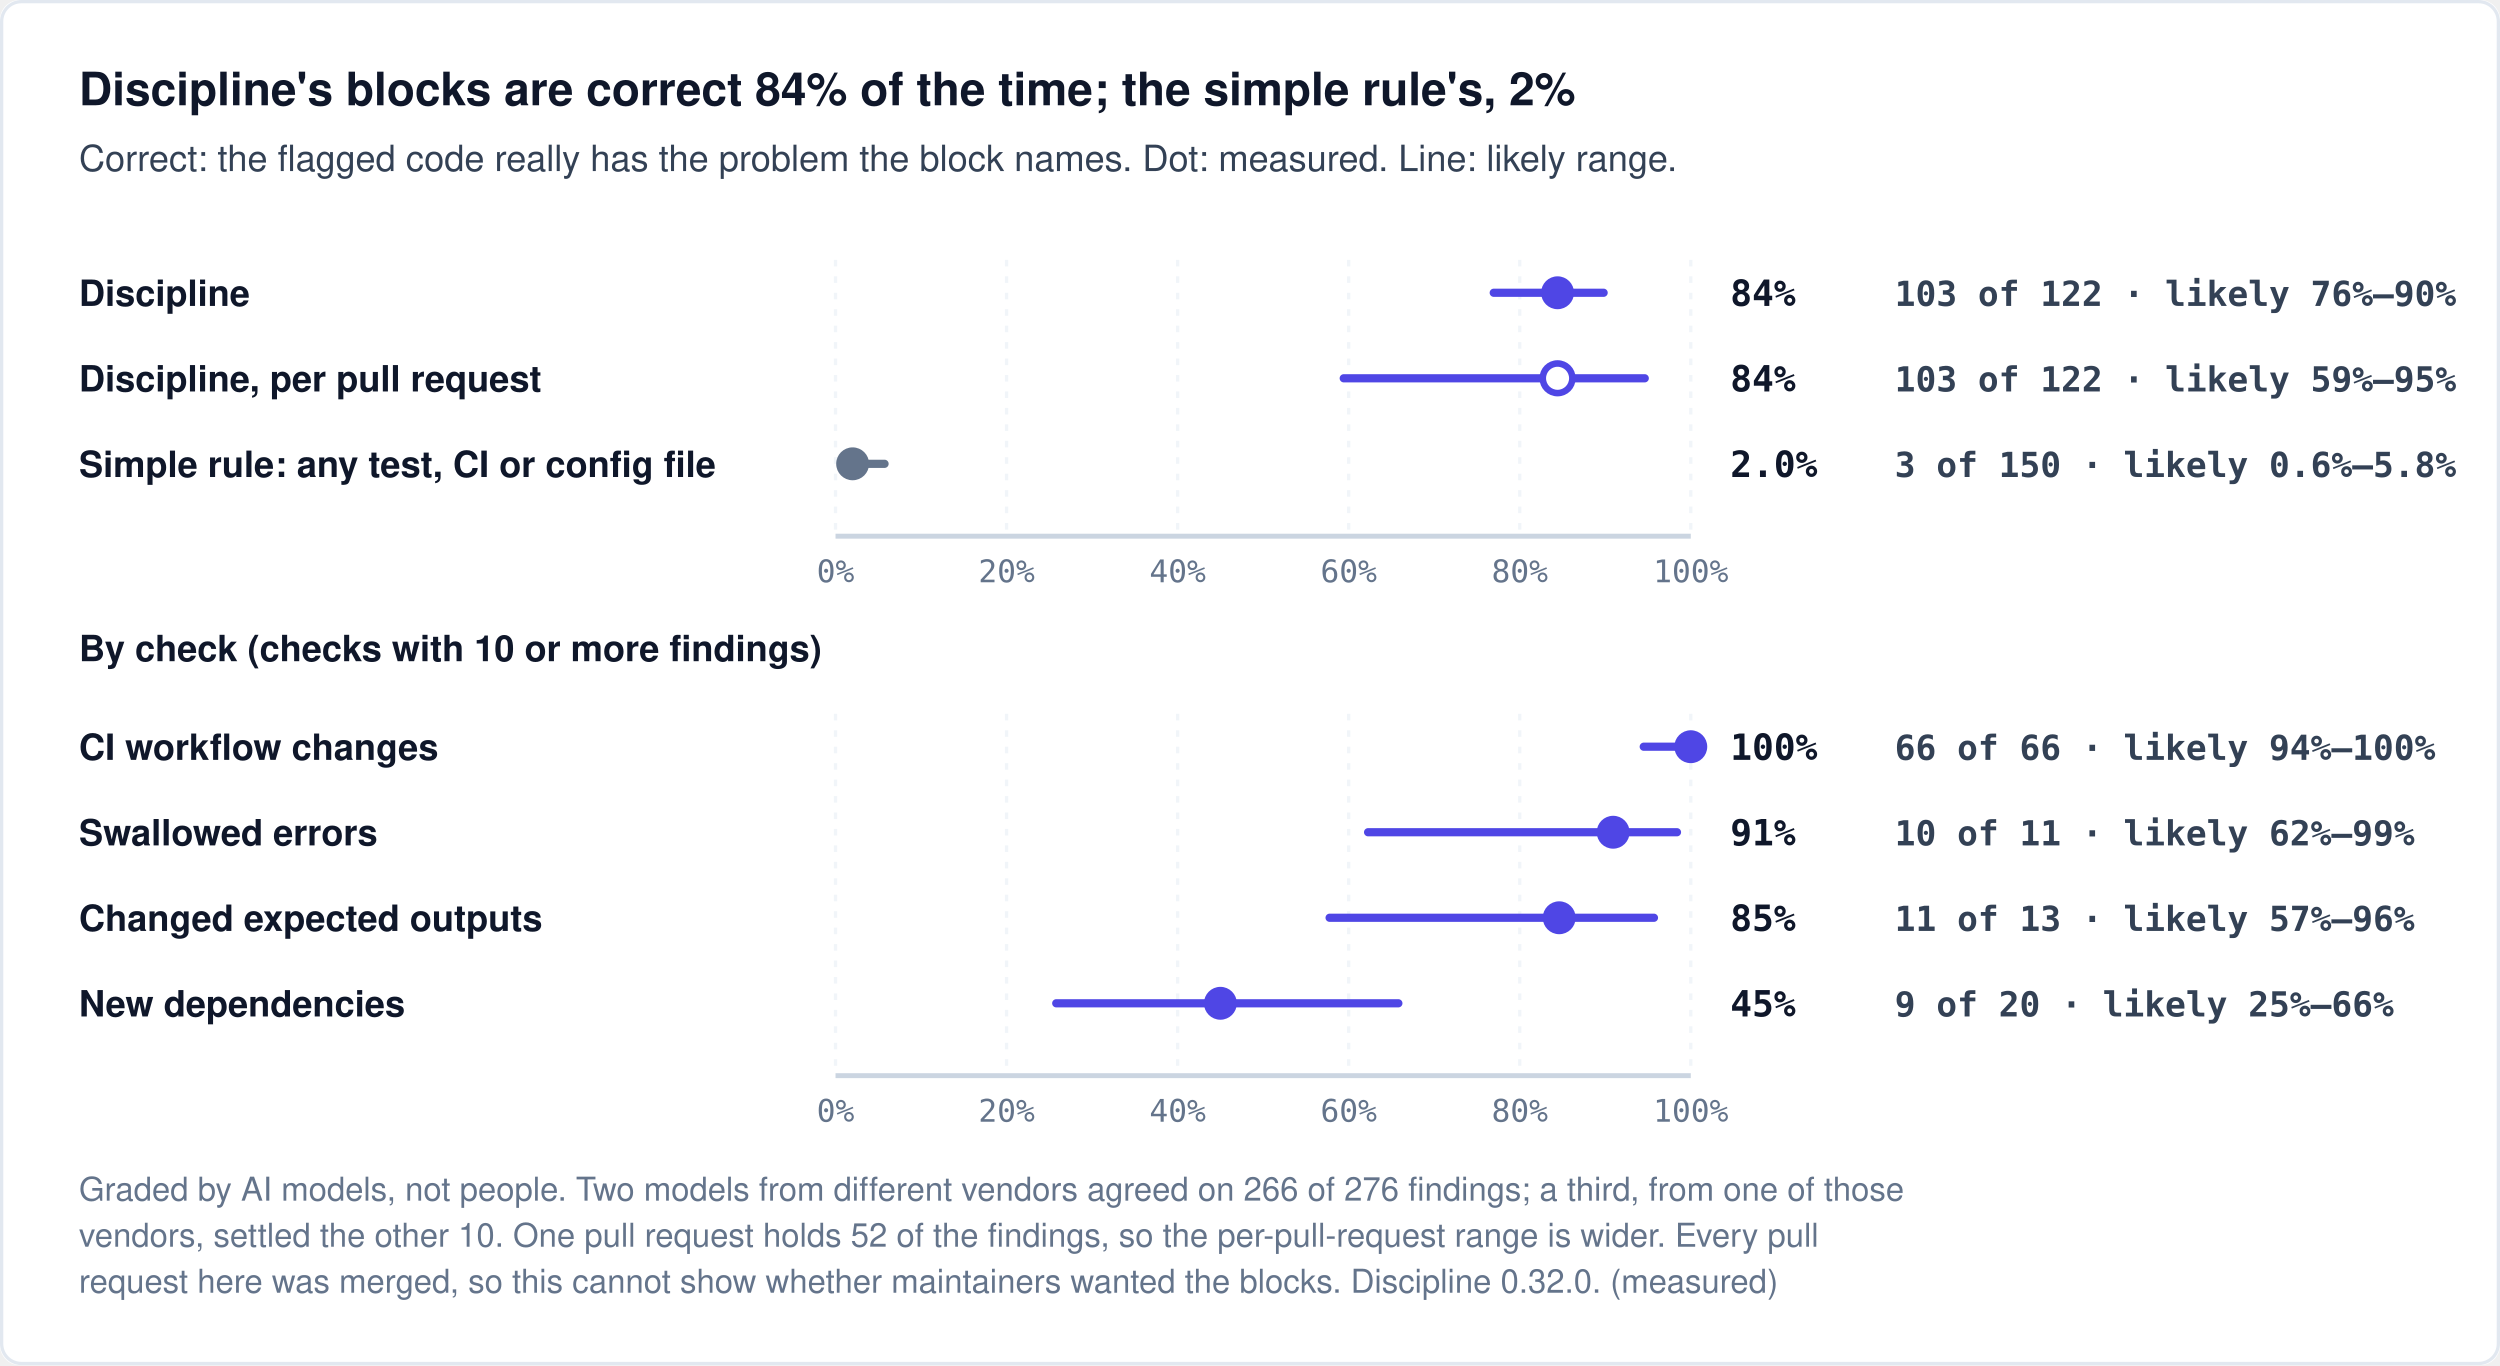
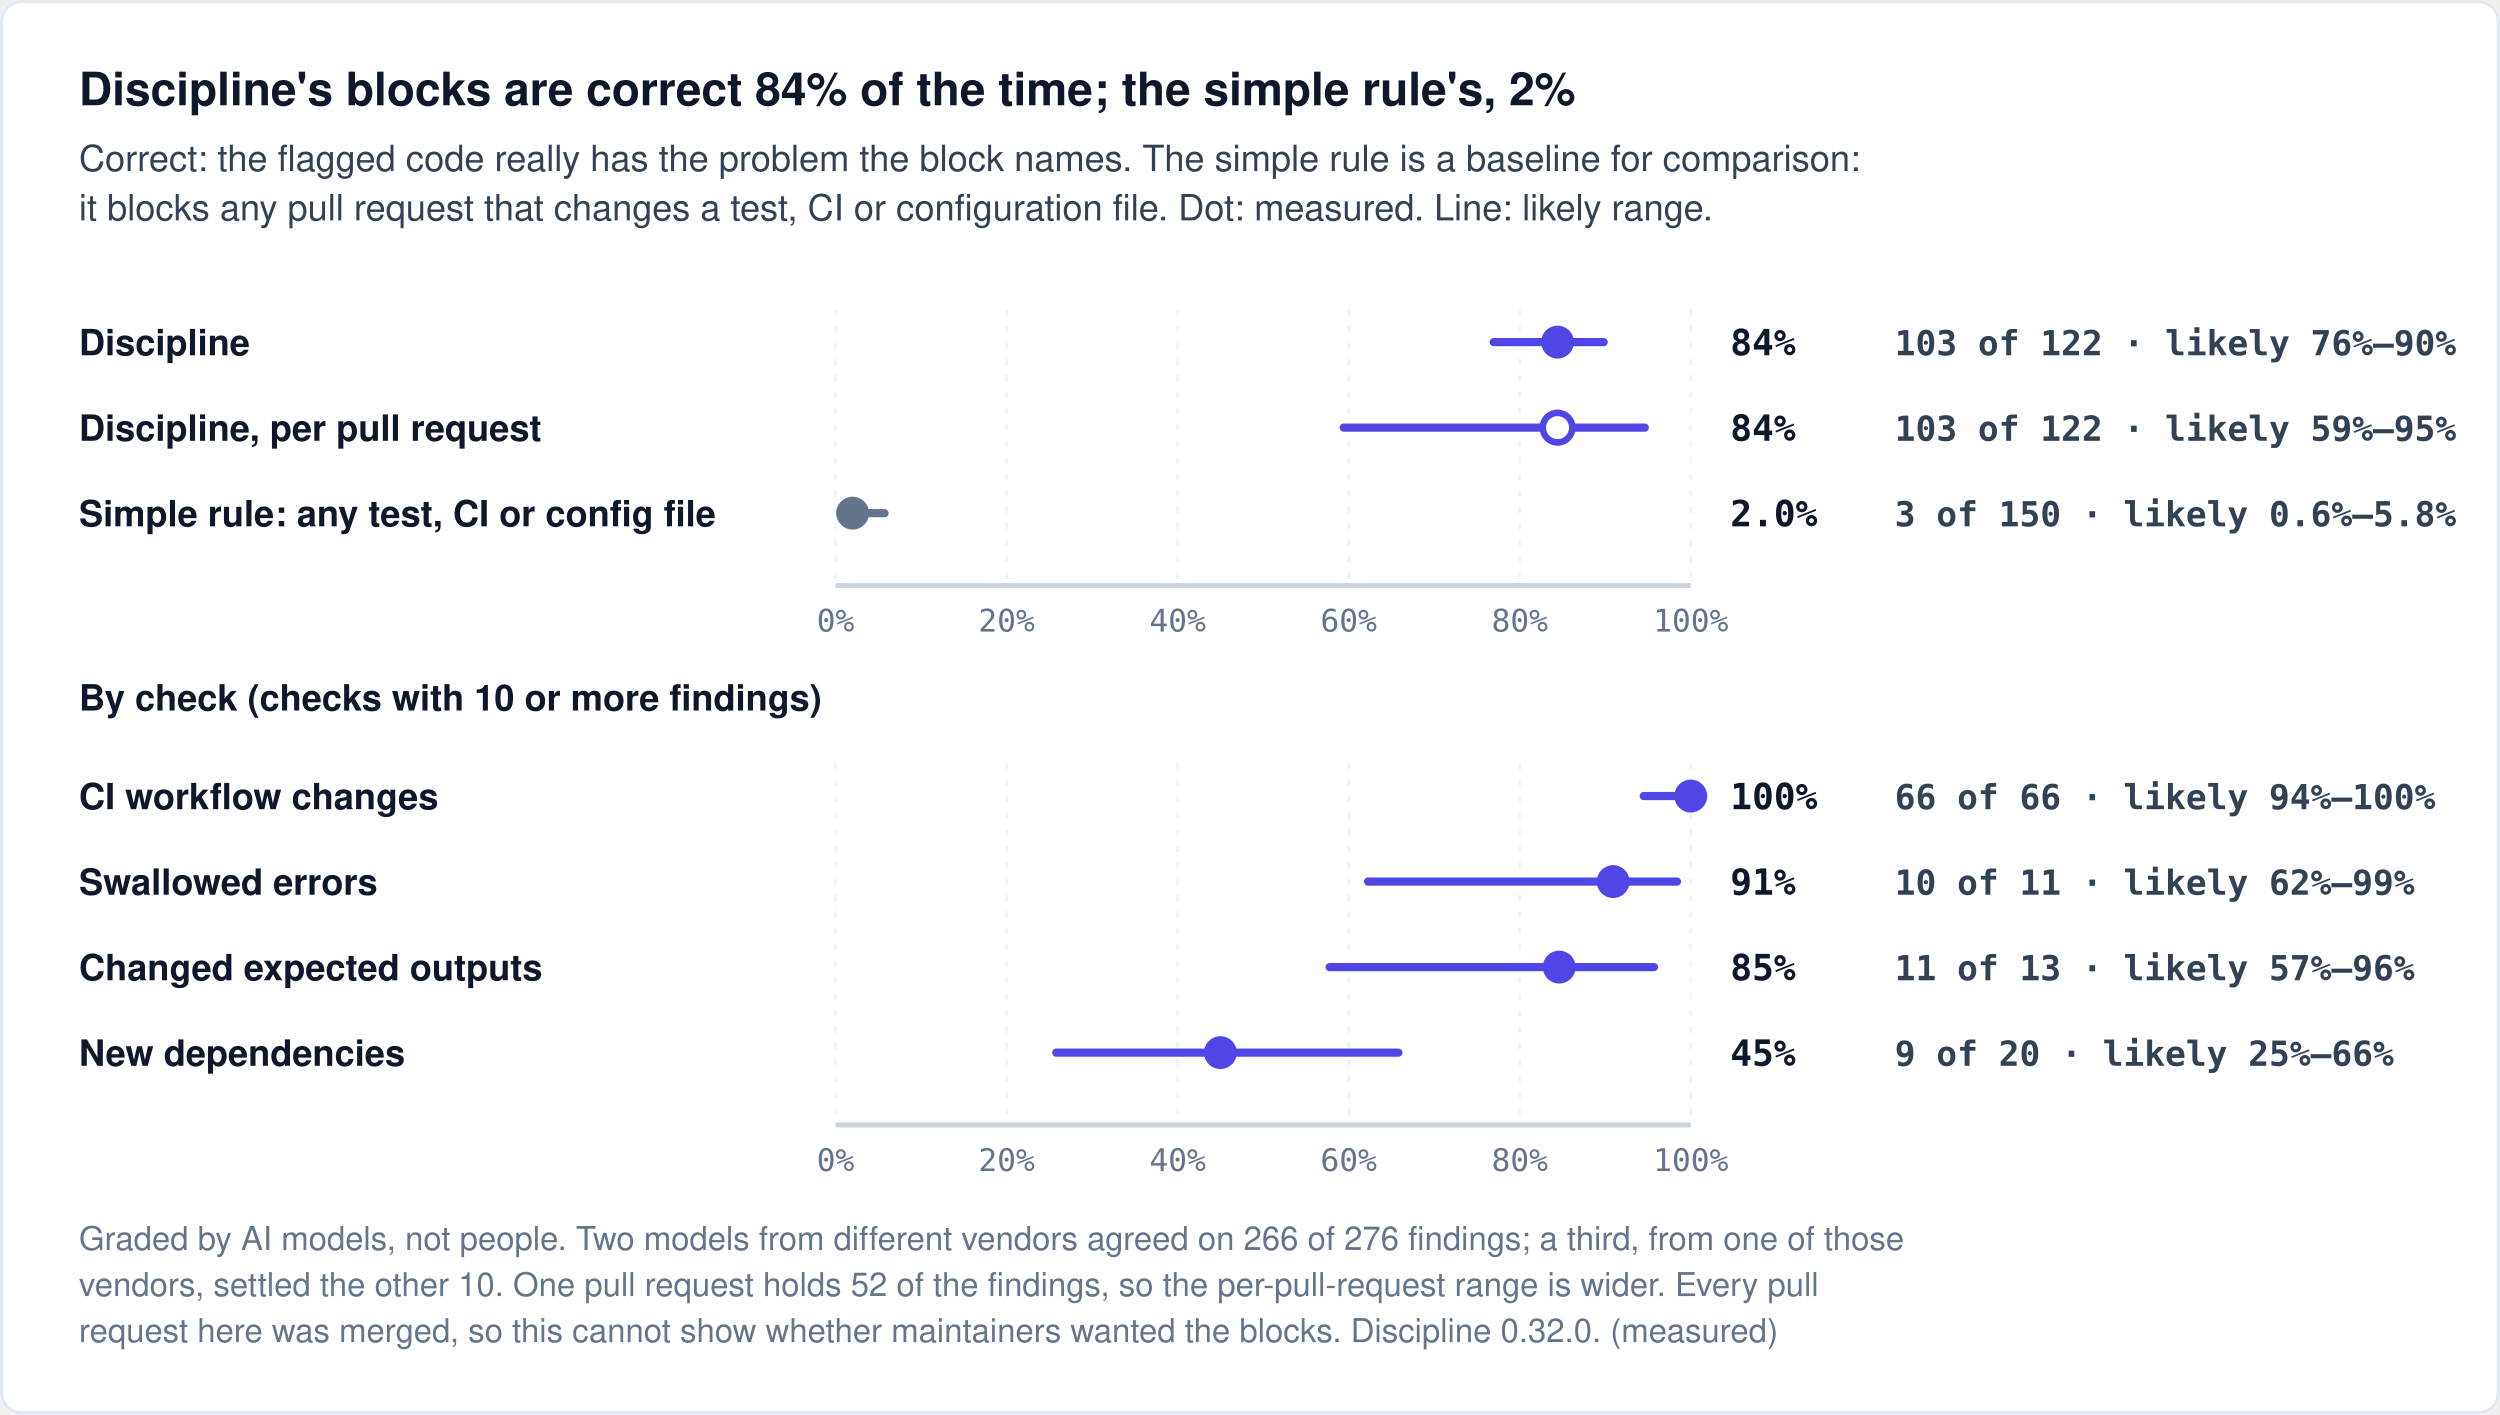
- <svg xmlns="http://www.w3.org/2000/svg" role="img" viewBox="0 0 760 415" width="100%">
+ <svg xmlns="http://www.w3.org/2000/svg" role="img" viewBox="0 0 760 430" width="100%">
  <defs>
    <style>
.bg{fill:#fff} .border{stroke:#e2e8f0;fill:none} .grid{stroke:#f1f5f9;stroke-dasharray:2,3}
.axis{stroke:#cbd5e1;stroke-width:1.5px} .floor{stroke:#b45309;stroke-width:1.5px;stroke-dasharray:5,3}
.t-title{font-family:-apple-system, BlinkMacSystemFont, "Segoe UI", Helvetica, Arial, sans-serif;font-size:14px;font-weight:700;fill:#0f172a}
.t-sub{font-family:-apple-system, BlinkMacSystemFont, "Segoe UI", Helvetica, Arial, sans-serif;font-size:11px;font-weight:500;fill:#334155}
.t-note{font-family:-apple-system, BlinkMacSystemFont, "Segoe UI", Helvetica, Arial, sans-serif;font-size:10px;fill:#64748b}
.t-head{font-family:-apple-system, BlinkMacSystemFont, "Segoe UI", Helvetica, Arial, sans-serif;font-size:11px;font-weight:700;fill:#0f172a}
.t-row{font-family:-apple-system, BlinkMacSystemFont, "Segoe UI", Helvetica, Arial, sans-serif;font-size:11px;font-weight:600;fill:#0f172a}
.t-axis{font-family:ui-monospace, SFMono-Regular, Menlo, monospace;font-size:9.5px;fill:#64748b}
.t-val{font-family:ui-monospace, SFMono-Regular, Menlo, monospace;font-size:10.5px;font-weight:600;fill:#334155}
.t-big{font-family:ui-monospace, SFMono-Regular, Menlo, monospace;font-size:11px;font-weight:700;fill:#0f172a}
.t-floor{font-family:-apple-system, BlinkMacSystemFont, "Segoe UI", Helvetica, Arial, sans-serif;font-size:10px;font-weight:700;fill:#b45309}
.c-disc{fill:#4f46e5;stroke:#4f46e5} .c-base{fill:#64748b;stroke:#64748b}
.c-hollow{fill:#fff;stroke:#4f46e5;stroke-width:2px}
.ci{stroke-width:2.5px;stroke-linecap:round}
</style>
  </defs>
-   <rect class="bg" width="760" height="415" rx="6" />
-   <rect class="border" x=".5" y=".5" width="759" height="414" rx="6" />
+   <rect class="bg" width="760" height="430" rx="6" />
+   <rect class="border" x=".5" y=".5" width="759" height="429" rx="6" />
  <text class="t-title" x="24" y="32">Discipline's blocks are correct 84% of the time; the simple rule's, 2%</text>
-   <text class="t-sub" x="24" y="52">Correct: the flagged code really has the problem the block names. Dot: measured. Line: likely range.</text>
-   <line class="grid" x1="254.0" y1="79" x2="254.0" y2="163" />
-   <text class="t-axis" x="254.0" y="177" text-anchor="middle">0%</text>
-   <line class="grid" x1="306.0" y1="79" x2="306.0" y2="163" />
-   <text class="t-axis" x="306.0" y="177" text-anchor="middle">20%</text>
-   <line class="grid" x1="358.0" y1="79" x2="358.0" y2="163" />
-   <text class="t-axis" x="358.0" y="177" text-anchor="middle">40%</text>
-   <line class="grid" x1="410.0" y1="79" x2="410.0" y2="163" />
-   <text class="t-axis" x="410.0" y="177" text-anchor="middle">60%</text>
-   <line class="grid" x1="462.0" y1="79" x2="462.0" y2="163" />
-   <text class="t-axis" x="462.0" y="177" text-anchor="middle">80%</text>
-   <line class="grid" x1="514.0" y1="79" x2="514.0" y2="163" />
-   <text class="t-axis" x="514.0" y="177" text-anchor="middle">100%</text>
-   <line class="axis" x1="254" y1="163" x2="514" y2="163" />
-   <text class="t-row" x="24" y="93">Discipline</text>
-   <line class="ci c-disc" x1="454.1" y1="89" x2="487.5" y2="89" />
-   <circle class="c-disc" cx="473.5" cy="89" r="4.5" />
-   <text class="t-big" x="526" y="93">84%</text>
-   <text class="t-val" x="576" y="93">103 of 122 · likely 76%–90%</text>
-   <text class="t-row" x="24" y="119">Discipline, per pull request</text>
-   <line class="ci c-disc" x1="408.5" y1="115" x2="500.0" y2="115" />
-   <circle class="c-hollow" cx="473.5" cy="115" r="4.5" />
-   <text class="t-big" x="526" y="119">84%</text>
-   <text class="t-val" x="576" y="119">103 of 122 · likely 59%–95%</text>
-   <text class="t-row" x="24" y="145">Simple rule: any test, CI or config file</text>
-   <line class="ci c-base" x1="255.8" y1="141" x2="268.9" y2="141" />
-   <circle class="c-base" cx="259.2" cy="141" r="4.5" />
-   <text class="t-big" x="526" y="145">2.0%</text>
-   <text class="t-val" x="576" y="145">3 of 150 · likely 0.6%–5.8%</text>
-   <text class="t-head" x="24" y="201">By check (checks with 10 or more findings)</text>
-   <line class="grid" x1="254.0" y1="217" x2="254.0" y2="327" />
-   <text class="t-axis" x="254.0" y="341" text-anchor="middle">0%</text>
-   <line class="grid" x1="306.0" y1="217" x2="306.0" y2="327" />
-   <text class="t-axis" x="306.0" y="341" text-anchor="middle">20%</text>
-   <line class="grid" x1="358.0" y1="217" x2="358.0" y2="327" />
-   <text class="t-axis" x="358.0" y="341" text-anchor="middle">40%</text>
-   <line class="grid" x1="410.0" y1="217" x2="410.0" y2="327" />
-   <text class="t-axis" x="410.0" y="341" text-anchor="middle">60%</text>
-   <line class="grid" x1="462.0" y1="217" x2="462.0" y2="327" />
-   <text class="t-axis" x="462.0" y="341" text-anchor="middle">80%</text>
-   <line class="grid" x1="514.0" y1="217" x2="514.0" y2="327" />
-   <text class="t-axis" x="514.0" y="341" text-anchor="middle">100%</text>
-   <line class="axis" x1="254" y1="327" x2="514" y2="327" />
-   <text class="t-row" x="24" y="231">CI workflow changes</text>
-   <line class="ci c-disc" x1="499.7" y1="227" x2="514.0" y2="227" />
-   <circle class="c-disc" cx="514.0" cy="227" r="4.5" />
-   <text class="t-big" x="526" y="231">100%</text>
-   <text class="t-val" x="576" y="231">66 of 66 · likely 94%–100%</text>
-   <text class="t-row" x="24" y="257">Swallowed errors</text>
-   <line class="ci c-disc" x1="415.9" y1="253" x2="509.8" y2="253" />
-   <circle class="c-disc" cx="490.4" cy="253" r="4.5" />
-   <text class="t-big" x="526" y="257">91%</text>
-   <text class="t-val" x="576" y="257">10 of 11 · likely 62%–99%</text>
-   <text class="t-row" x="24" y="283">Changed expected outputs</text>
-   <line class="ci c-disc" x1="404.2" y1="279" x2="502.8" y2="279" />
-   <circle class="c-disc" cx="474.0" cy="279" r="4.5" />
-   <text class="t-big" x="526" y="283">85%</text>
-   <text class="t-val" x="576" y="283">11 of 13 · likely 57%–96%</text>
-   <text class="t-row" x="24" y="309">New dependencies</text>
-   <line class="ci c-disc" x1="321.1" y1="305" x2="425.1" y2="305" />
-   <circle class="c-disc" cx="371.0" cy="305" r="4.5" />
-   <text class="t-big" x="526" y="309">45%</text>
-   <text class="t-val" x="576" y="309">9 of 20 · likely 25%–66%</text>
-   <text class="t-note" x="24" y="365">Graded by AI models, not people. Two models from different vendors agreed on 266 of 276 findings; a third, from one of those</text>
-   <text class="t-note" x="24" y="379">vendors, settled the other 10. One pull request holds 52 of the findings, so the per-pull-request range is wider. Every pull</text>
-   <text class="t-note" x="24" y="393">request here was merged, so this cannot show whether maintainers wanted the blocks. Discipline 0.32.0. (measured)</text>
+   <text class="t-sub" x="24" y="52">Correct: the flagged code really has the problem the block names. The simple rule is a baseline for comparison:</text>
+   <text class="t-sub" x="24" y="67">it blocks any pull request that changes a test, CI or configuration file. Dot: measured. Line: likely range.</text>
+   <line class="grid" x1="254.0" y1="94" x2="254.0" y2="178" />
+   <text class="t-axis" x="254.0" y="192" text-anchor="middle">0%</text>
+   <line class="grid" x1="306.0" y1="94" x2="306.0" y2="178" />
+   <text class="t-axis" x="306.0" y="192" text-anchor="middle">20%</text>
+   <line class="grid" x1="358.0" y1="94" x2="358.0" y2="178" />
+   <text class="t-axis" x="358.0" y="192" text-anchor="middle">40%</text>
+   <line class="grid" x1="410.0" y1="94" x2="410.0" y2="178" />
+   <text class="t-axis" x="410.0" y="192" text-anchor="middle">60%</text>
+   <line class="grid" x1="462.0" y1="94" x2="462.0" y2="178" />
+   <text class="t-axis" x="462.0" y="192" text-anchor="middle">80%</text>
+   <line class="grid" x1="514.0" y1="94" x2="514.0" y2="178" />
+   <text class="t-axis" x="514.0" y="192" text-anchor="middle">100%</text>
+   <line class="axis" x1="254" y1="178" x2="514" y2="178" />
+   <text class="t-row" x="24" y="108">Discipline</text>
+   <line class="ci c-disc" x1="454.1" y1="104" x2="487.5" y2="104" />
+   <circle class="c-disc" cx="473.5" cy="104" r="4.5" />
+   <text class="t-big" x="526" y="108">84%</text>
+   <text class="t-val" x="576" y="108">103 of 122 · likely 76%–90%</text>
+   <text class="t-row" x="24" y="134">Discipline, per pull request</text>
+   <line class="ci c-disc" x1="408.5" y1="130" x2="500.0" y2="130" />
+   <circle class="c-hollow" cx="473.5" cy="130" r="4.5" />
+   <text class="t-big" x="526" y="134">84%</text>
+   <text class="t-val" x="576" y="134">103 of 122 · likely 59%–95%</text>
+   <text class="t-row" x="24" y="160">Simple rule: any test, CI or config file</text>
+   <line class="ci c-base" x1="255.8" y1="156" x2="268.9" y2="156" />
+   <circle class="c-base" cx="259.2" cy="156" r="4.5" />
+   <text class="t-big" x="526" y="160">2.0%</text>
+   <text class="t-val" x="576" y="160">3 of 150 · likely 0.6%–5.8%</text>
+   <text class="t-head" x="24" y="216">By check (checks with 10 or more findings)</text>
+   <line class="grid" x1="254.0" y1="232" x2="254.0" y2="342" />
+   <text class="t-axis" x="254.0" y="356" text-anchor="middle">0%</text>
+   <line class="grid" x1="306.0" y1="232" x2="306.0" y2="342" />
+   <text class="t-axis" x="306.0" y="356" text-anchor="middle">20%</text>
+   <line class="grid" x1="358.0" y1="232" x2="358.0" y2="342" />
+   <text class="t-axis" x="358.0" y="356" text-anchor="middle">40%</text>
+   <line class="grid" x1="410.0" y1="232" x2="410.0" y2="342" />
+   <text class="t-axis" x="410.0" y="356" text-anchor="middle">60%</text>
+   <line class="grid" x1="462.0" y1="232" x2="462.0" y2="342" />
+   <text class="t-axis" x="462.0" y="356" text-anchor="middle">80%</text>
+   <line class="grid" x1="514.0" y1="232" x2="514.0" y2="342" />
+   <text class="t-axis" x="514.0" y="356" text-anchor="middle">100%</text>
+   <line class="axis" x1="254" y1="342" x2="514" y2="342" />
+   <text class="t-row" x="24" y="246">CI workflow changes</text>
+   <line class="ci c-disc" x1="499.7" y1="242" x2="514.0" y2="242" />
+   <circle class="c-disc" cx="514.0" cy="242" r="4.5" />
+   <text class="t-big" x="526" y="246">100%</text>
+   <text class="t-val" x="576" y="246">66 of 66 · likely 94%–100%</text>
+   <text class="t-row" x="24" y="272">Swallowed errors</text>
+   <line class="ci c-disc" x1="415.9" y1="268" x2="509.8" y2="268" />
+   <circle class="c-disc" cx="490.4" cy="268" r="4.5" />
+   <text class="t-big" x="526" y="272">91%</text>
+   <text class="t-val" x="576" y="272">10 of 11 · likely 62%–99%</text>
+   <text class="t-row" x="24" y="298">Changed expected outputs</text>
+   <line class="ci c-disc" x1="404.2" y1="294" x2="502.8" y2="294" />
+   <circle class="c-disc" cx="474.0" cy="294" r="4.5" />
+   <text class="t-big" x="526" y="298">85%</text>
+   <text class="t-val" x="576" y="298">11 of 13 · likely 57%–96%</text>
+   <text class="t-row" x="24" y="324">New dependencies</text>
+   <line class="ci c-disc" x1="321.1" y1="320" x2="425.1" y2="320" />
+   <circle class="c-disc" cx="371.0" cy="320" r="4.5" />
+   <text class="t-big" x="526" y="324">45%</text>
+   <text class="t-val" x="576" y="324">9 of 20 · likely 25%–66%</text>
+   <text class="t-note" x="24" y="380">Graded by AI models, not people. Two models from different vendors agreed on 266 of 276 findings; a third, from one of those</text>
+   <text class="t-note" x="24" y="394">vendors, settled the other 10. One pull request holds 52 of the findings, so the per-pull-request range is wider. Every pull</text>
+   <text class="t-note" x="24" y="408">request here was merged, so this cannot show whether maintainers wanted the blocks. Discipline 0.32.0. (measured)</text>
</svg>
